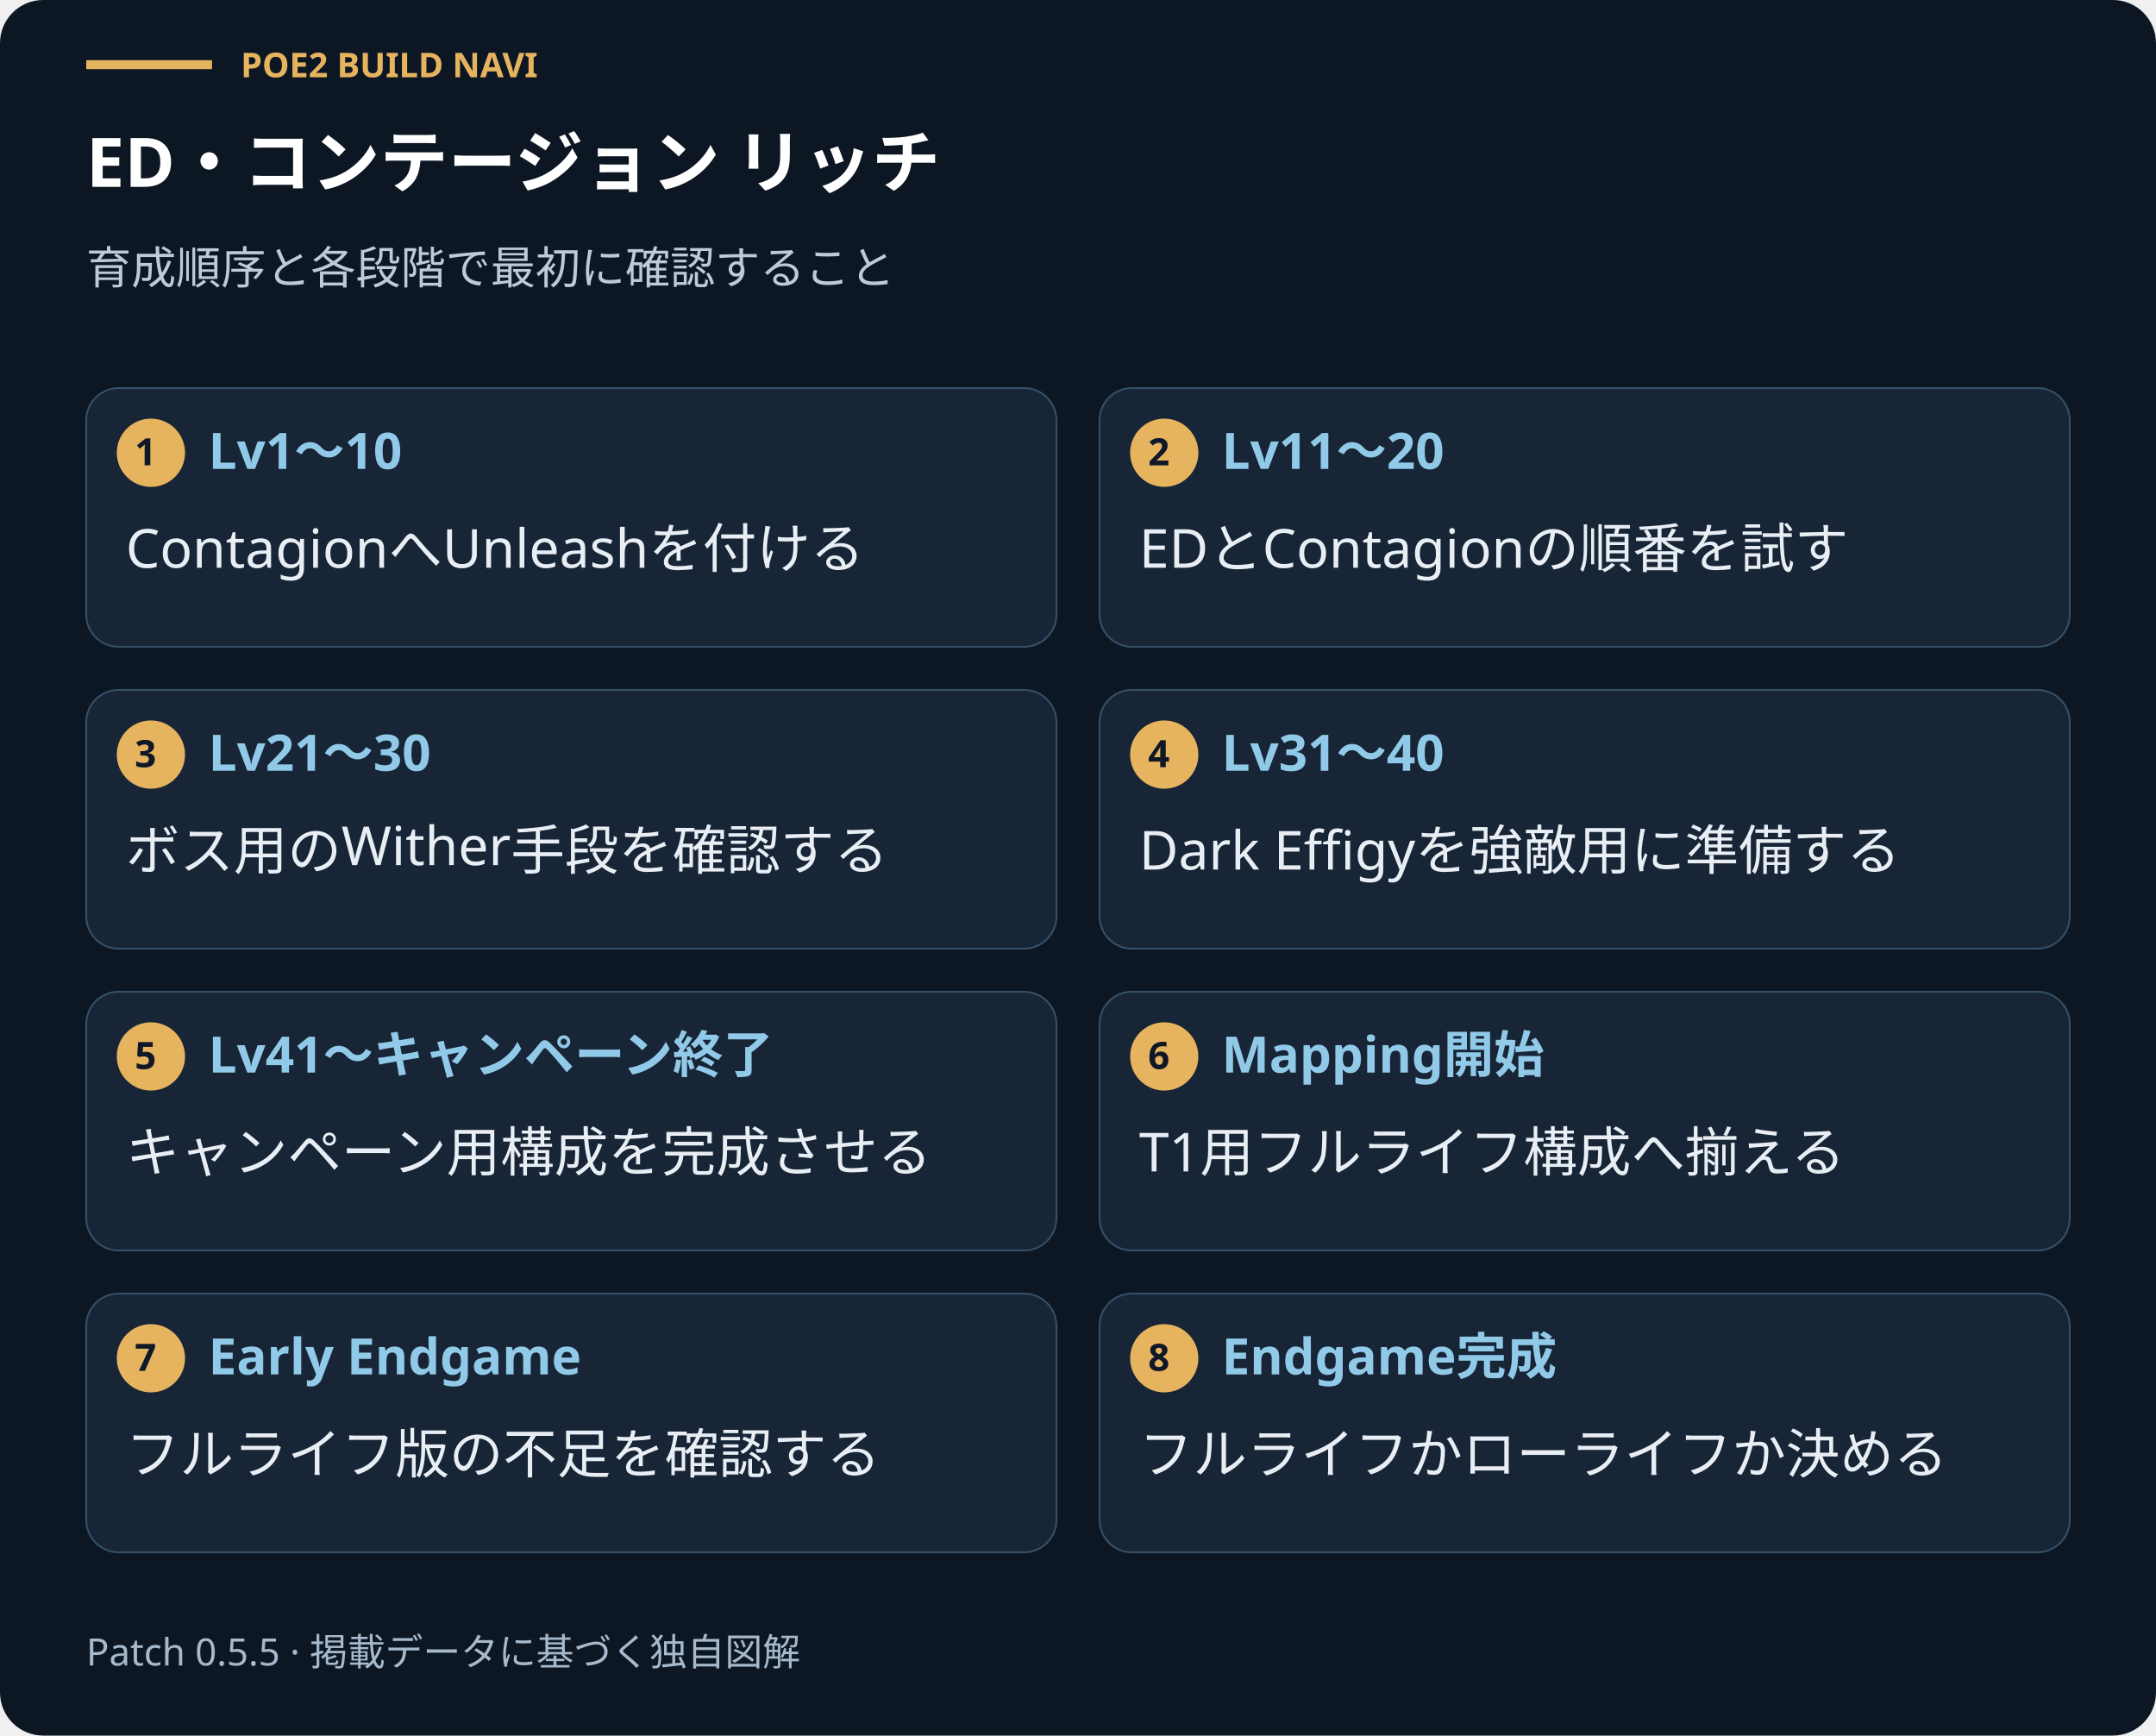
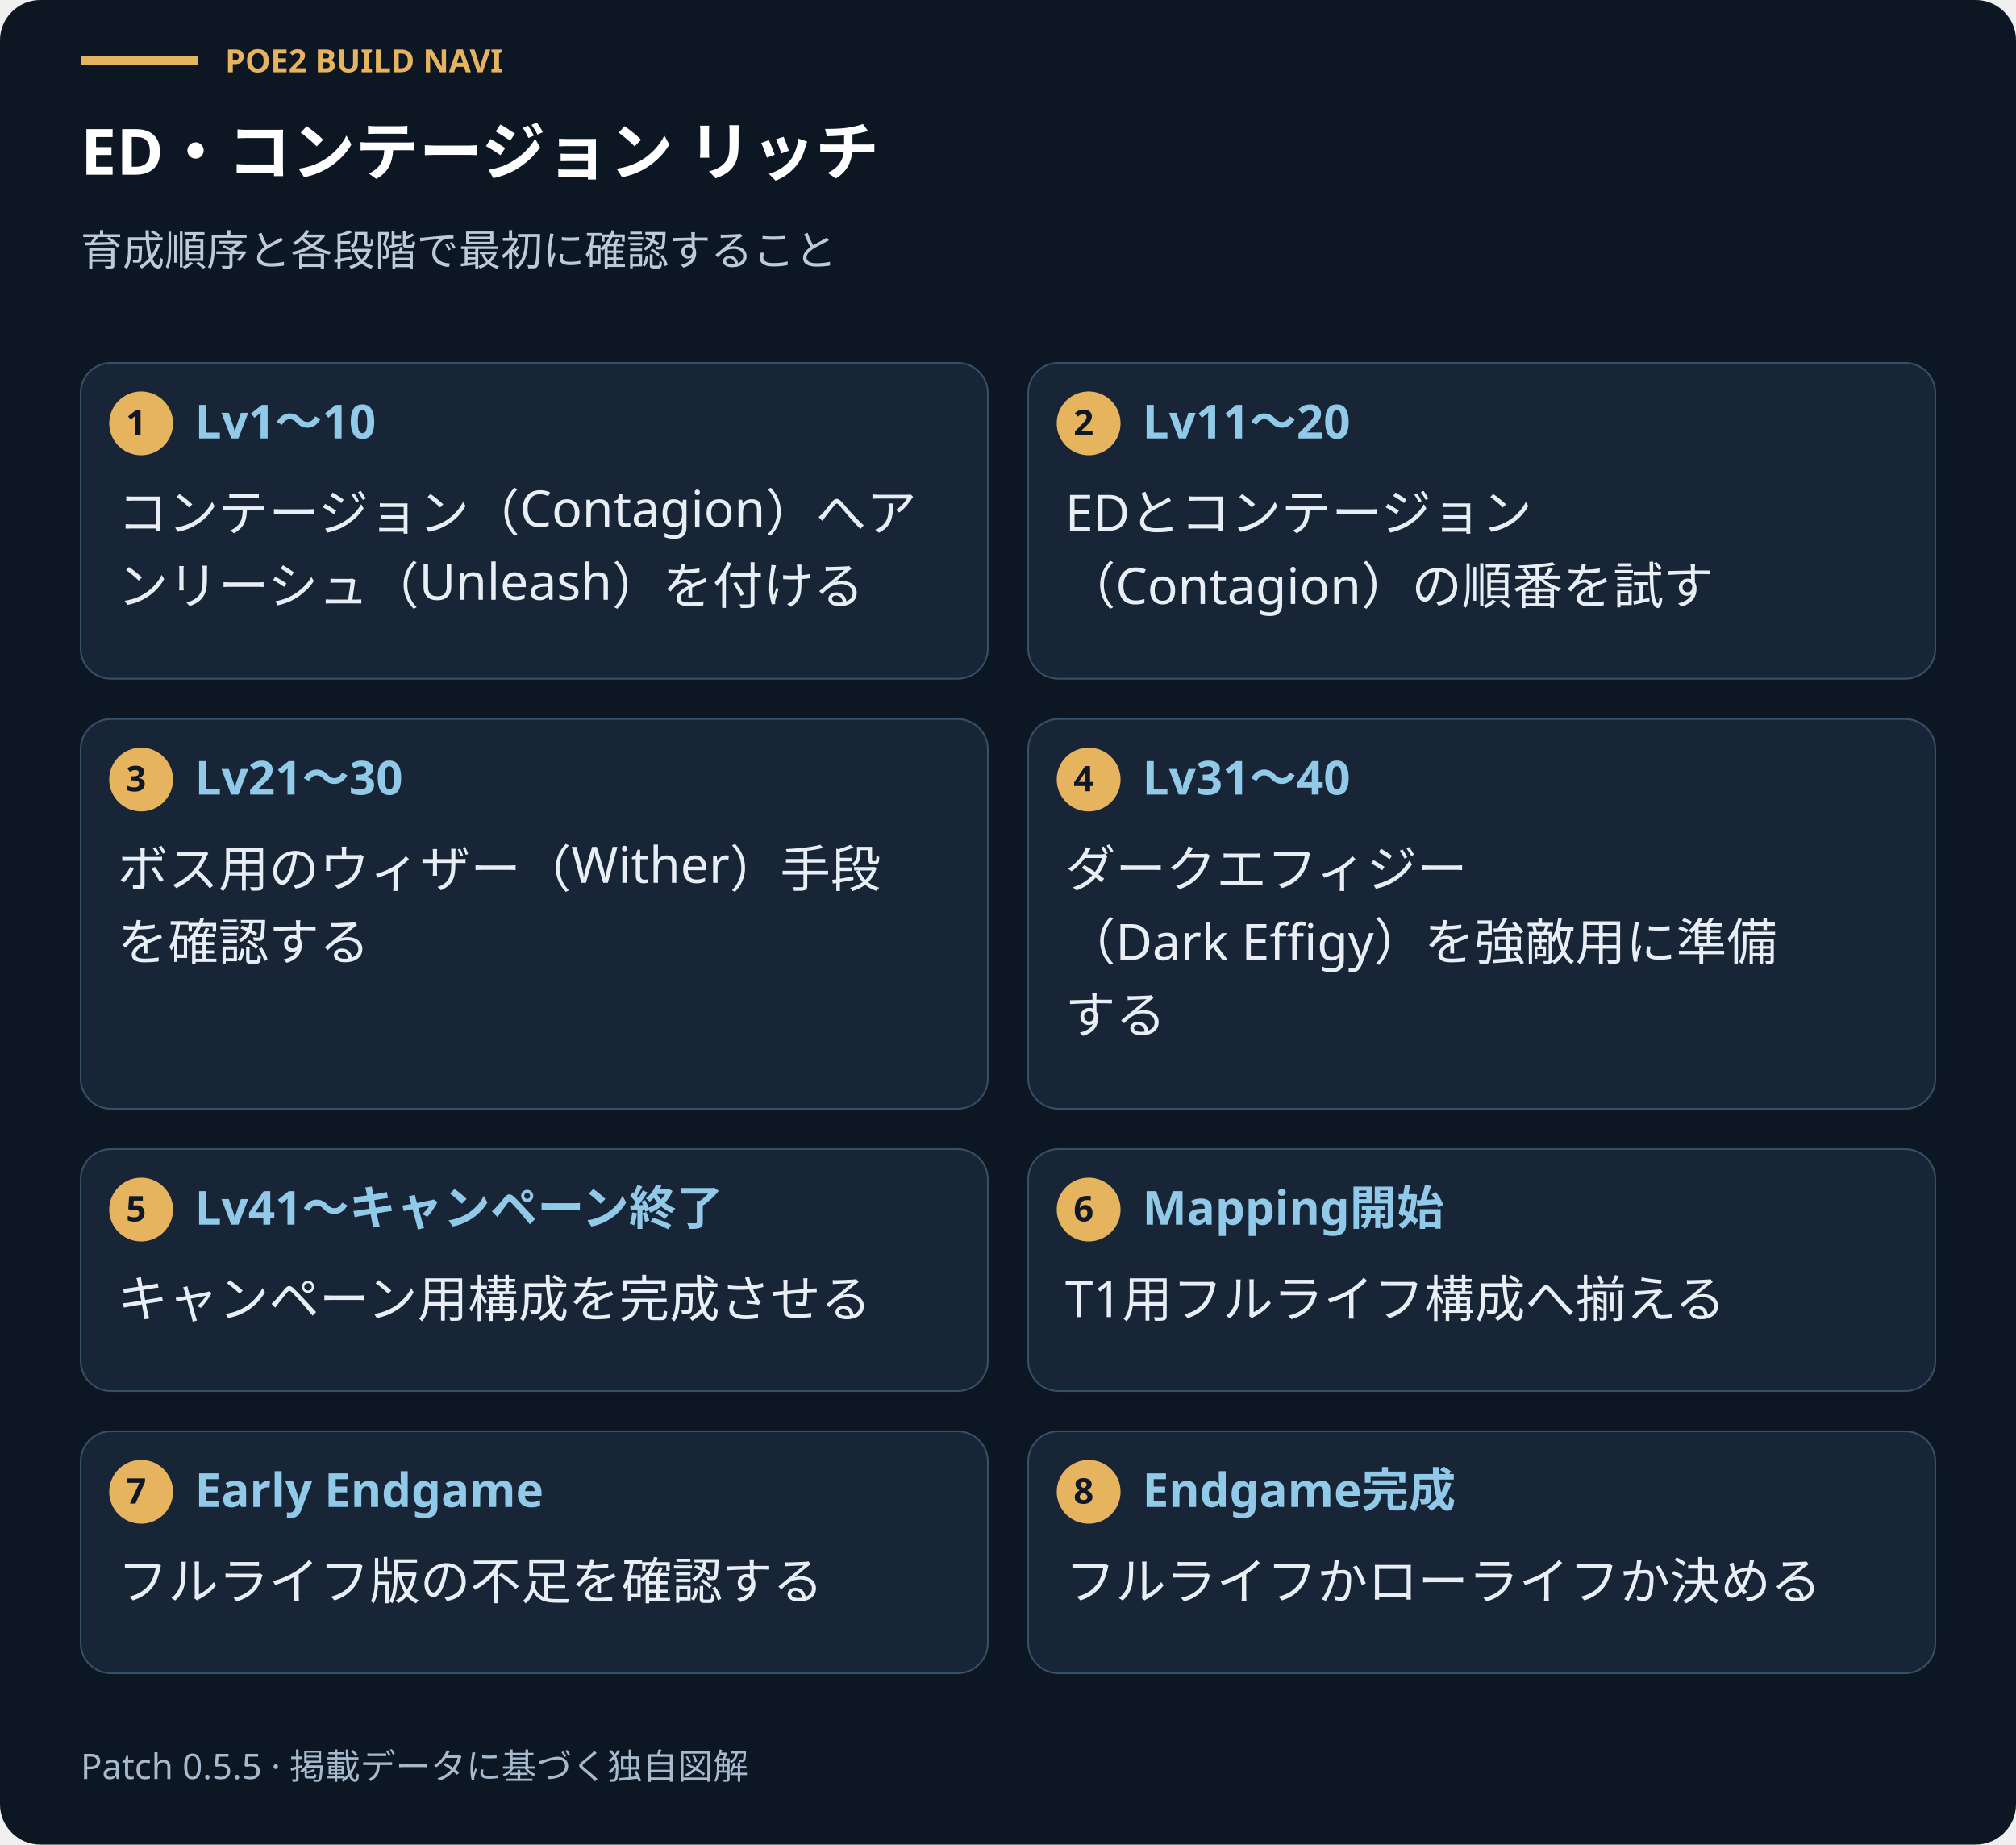
- <svg xmlns="http://www.w3.org/2000/svg" width="1200" height="966" viewBox="0 0 1200 966" role="img" aria-labelledby="title desc">
+ <svg xmlns="http://www.w3.org/2000/svg" width="1200" height="1098" viewBox="0 0 1200 1098" role="img" aria-labelledby="title desc">
  <g font-family="sans-serif">
-     <rect width="1200" height="966" rx="24" fill="#0d1724" />
+     <rect width="1200" height="1098" rx="24" fill="#0d1724" />
    <path d="M48 36h70" stroke="#e6b45f" stroke-width="5" />
    <text x="134" y="43" fill="#e6b45f" font-size="19" font-weight="700">
      <tspan x="134" dy="0">POE2 BUILD NAVI</tspan>
    </text>
    <text x="48" y="104" fill="#ffffff" font-size="38" font-weight="700">
      <tspan x="48" dy="0">ED・コンテージョン リッチ</tspan>
    </text>
    <text x="48" y="158" fill="#bdcbd9" font-size="25" font-weight="400">
      <tspan x="48" dy="0">育成順序と各段階で最初に確認すること</tspan>
    </text>
-     <rect x="48" y="216" width="540" height="144" rx="18" fill="#172536" stroke="#365067" />
+     <rect x="48" y="216" width="540" height="188" rx="18" fill="#172536" stroke="#365067" />
    <circle cx="84" cy="252" r="19" fill="#e6b45f" />
    <text x="75" y="259" fill="#101827" font-size="21" font-weight="700">
      <tspan x="75" dy="0">1</tspan>
    </text>
    <text x="116" y="261" fill="#91cae8" font-size="28" font-weight="700">
      <tspan x="116" dy="0">Lv1〜10</tspan>
    </text>
    <text x="70" y="316" fill="#e9eef5" font-size="30" font-weight="400">
-       <tspan x="70" dy="0">ContagionへUnleashを付ける</tspan>
+       <tspan x="70" dy="0">コンテージョン（Contagion）へア</tspan>
+       <tspan x="70" dy="43.5">ンリーシュ（Unleash）を付ける</tspan>
    </text>
-     <rect x="612" y="216" width="540" height="144" rx="18" fill="#172536" stroke="#365067" />
+     <rect x="612" y="216" width="540" height="188" rx="18" fill="#172536" stroke="#365067" />
    <circle cx="648" cy="252" r="19" fill="#e6b45f" />
    <text x="639" y="259" fill="#101827" font-size="21" font-weight="700">
      <tspan x="639" dy="0">2</tspan>
    </text>
    <text x="680" y="261" fill="#91cae8" font-size="28" font-weight="700">
      <tspan x="680" dy="0">Lv11〜20</tspan>
    </text>
    <text x="634" y="316" fill="#e9eef5" font-size="30" font-weight="400">
-       <tspan x="634" dy="0">EDとContagionの順番を試す</tspan>
+       <tspan x="634" dy="0">EDとコンテージョン</tspan>
+       <tspan x="634" dy="43.5">（Contagion）の順番を試す</tspan>
    </text>
-     <rect x="48" y="384" width="540" height="144" rx="18" fill="#172536" stroke="#365067" />
-     <circle cx="84" cy="420" r="19" fill="#e6b45f" />
-     <text x="75" y="427" fill="#101827" font-size="21" font-weight="700">
+     <rect x="48" y="428" width="540" height="232" rx="18" fill="#172536" stroke="#365067" />
+     <circle cx="84" cy="464" r="19" fill="#e6b45f" />
+     <text x="75" y="471" fill="#101827" font-size="21" font-weight="700">
      <tspan x="75" dy="0">3</tspan>
    </text>
-     <text x="116" y="429" fill="#91cae8" font-size="28" font-weight="700">
+     <text x="116" y="473" fill="#91cae8" font-size="28" font-weight="700">
      <tspan x="116" dy="0">Lv21〜30</tspan>
    </text>
-     <text x="70" y="484" fill="#e9eef5" font-size="30" font-weight="400">
-       <tspan x="70" dy="0">ボス用のWither手段を確認する</tspan>
+     <text x="70" y="528" fill="#e9eef5" font-size="30" font-weight="400">
+       <tspan x="70" dy="0">ボス用のウィザー（Wither）手段</tspan>
+       <tspan x="70" dy="43.5">を確認する</tspan>
    </text>
-     <rect x="612" y="384" width="540" height="144" rx="18" fill="#172536" stroke="#365067" />
-     <circle cx="648" cy="420" r="19" fill="#e6b45f" />
-     <text x="639" y="427" fill="#101827" font-size="21" font-weight="700">
+     <rect x="612" y="428" width="540" height="232" rx="18" fill="#172536" stroke="#365067" />
+     <circle cx="648" cy="464" r="19" fill="#e6b45f" />
+     <text x="639" y="471" fill="#101827" font-size="21" font-weight="700">
      <tspan x="639" dy="0">4</tspan>
    </text>
-     <text x="680" y="429" fill="#91cae8" font-size="28" font-weight="700">
+     <text x="680" y="473" fill="#91cae8" font-size="28" font-weight="700">
      <tspan x="680" dy="0">Lv31〜40</tspan>
    </text>
-     <text x="634" y="484" fill="#e9eef5" font-size="30" font-weight="400">
-       <tspan x="634" dy="0">Dark Effigyを強敵用に準備する</tspan>
+     <text x="634" y="528" fill="#e9eef5" font-size="30" font-weight="400">
+       <tspan x="634" dy="0">ダークエフィジー</tspan>
+       <tspan x="634" dy="43.5">（Dark Effigy）を強敵用に準備</tspan>
+       <tspan x="634" dy="43.5">する</tspan>
    </text>
-     <rect x="48" y="552" width="540" height="144" rx="18" fill="#172536" stroke="#365067" />
-     <circle cx="84" cy="588" r="19" fill="#e6b45f" />
-     <text x="75" y="595" fill="#101827" font-size="21" font-weight="700">
+     <rect x="48" y="684" width="540" height="144" rx="18" fill="#172536" stroke="#365067" />
+     <circle cx="84" cy="720" r="19" fill="#e6b45f" />
+     <text x="75" y="727" fill="#101827" font-size="21" font-weight="700">
      <tspan x="75" dy="0">5</tspan>
    </text>
-     <text x="116" y="597" fill="#91cae8" font-size="28" font-weight="700">
+     <text x="116" y="729" fill="#91cae8" font-size="28" font-weight="700">
      <tspan x="116" dy="0">Lv41〜キャンペーン終了</tspan>
    </text>
-     <text x="70" y="652" fill="#e9eef5" font-size="30" font-weight="400">
+     <text x="70" y="784" fill="#e9eef5" font-size="30" font-weight="400">
      <tspan x="70" dy="0">キャンペーン用構成を完成させる</tspan>
    </text>
-     <rect x="612" y="552" width="540" height="144" rx="18" fill="#172536" stroke="#365067" />
-     <circle cx="648" cy="588" r="19" fill="#e6b45f" />
-     <text x="639" y="595" fill="#101827" font-size="21" font-weight="700">
+     <rect x="612" y="684" width="540" height="144" rx="18" fill="#172536" stroke="#365067" />
+     <circle cx="648" cy="720" r="19" fill="#e6b45f" />
+     <text x="639" y="727" fill="#101827" font-size="21" font-weight="700">
      <tspan x="639" dy="0">6</tspan>
    </text>
-     <text x="680" y="597" fill="#91cae8" font-size="28" font-weight="700">
+     <text x="680" y="729" fill="#91cae8" font-size="28" font-weight="700">
      <tspan x="680" dy="0">Mapping開始</tspan>
    </text>
-     <text x="634" y="652" fill="#e9eef5" font-size="30" font-weight="400">
+     <text x="634" y="784" fill="#e9eef5" font-size="30" font-weight="400">
      <tspan x="634" dy="0">T1用フルライフ構成へ揃える</tspan>
    </text>
-     <rect x="48" y="720" width="540" height="144" rx="18" fill="#172536" stroke="#365067" />
-     <circle cx="84" cy="756" r="19" fill="#e6b45f" />
-     <text x="75" y="763" fill="#101827" font-size="21" font-weight="700">
+     <rect x="48" y="852" width="540" height="144" rx="18" fill="#172536" stroke="#365067" />
+     <circle cx="84" cy="888" r="19" fill="#e6b45f" />
+     <text x="75" y="895" fill="#101827" font-size="21" font-weight="700">
      <tspan x="75" dy="0">7</tspan>
    </text>
-     <text x="116" y="765" fill="#91cae8" font-size="28" font-weight="700">
+     <text x="116" y="897" fill="#91cae8" font-size="28" font-weight="700">
      <tspan x="116" dy="0">Early Endgame</tspan>
    </text>
-     <text x="70" y="820" fill="#e9eef5" font-size="30" font-weight="400">
+     <text x="70" y="952" fill="#e9eef5" font-size="30" font-weight="400">
      <tspan x="70" dy="0">フルライフ版の不足を確認する</tspan>
    </text>
-     <rect x="612" y="720" width="540" height="144" rx="18" fill="#172536" stroke="#365067" />
-     <circle cx="648" cy="756" r="19" fill="#e6b45f" />
-     <text x="639" y="763" fill="#101827" font-size="21" font-weight="700">
+     <rect x="612" y="852" width="540" height="144" rx="18" fill="#172536" stroke="#365067" />
+     <circle cx="648" cy="888" r="19" fill="#e6b45f" />
+     <text x="639" y="895" fill="#101827" font-size="21" font-weight="700">
      <tspan x="639" dy="0">8</tspan>
    </text>
-     <text x="680" y="765" fill="#91cae8" font-size="28" font-weight="700">
+     <text x="680" y="897" fill="#91cae8" font-size="28" font-weight="700">
      <tspan x="680" dy="0">Endgame完成</tspan>
    </text>
-     <text x="634" y="820" fill="#e9eef5" font-size="30" font-weight="400">
+     <text x="634" y="952" fill="#e9eef5" font-size="30" font-weight="400">
      <tspan x="634" dy="0">フルライフかローライフか決める</tspan>
    </text>
-     <text x="48" y="927" fill="#a7b9cc" font-size="21" font-weight="400">
+     <text x="48" y="1059" fill="#a7b9cc" font-size="21" font-weight="400">
      <tspan x="48" dy="0">Patch 0.5.5 · 掲載データに基づく独自図解</tspan>
    </text>
  </g>
</svg>
